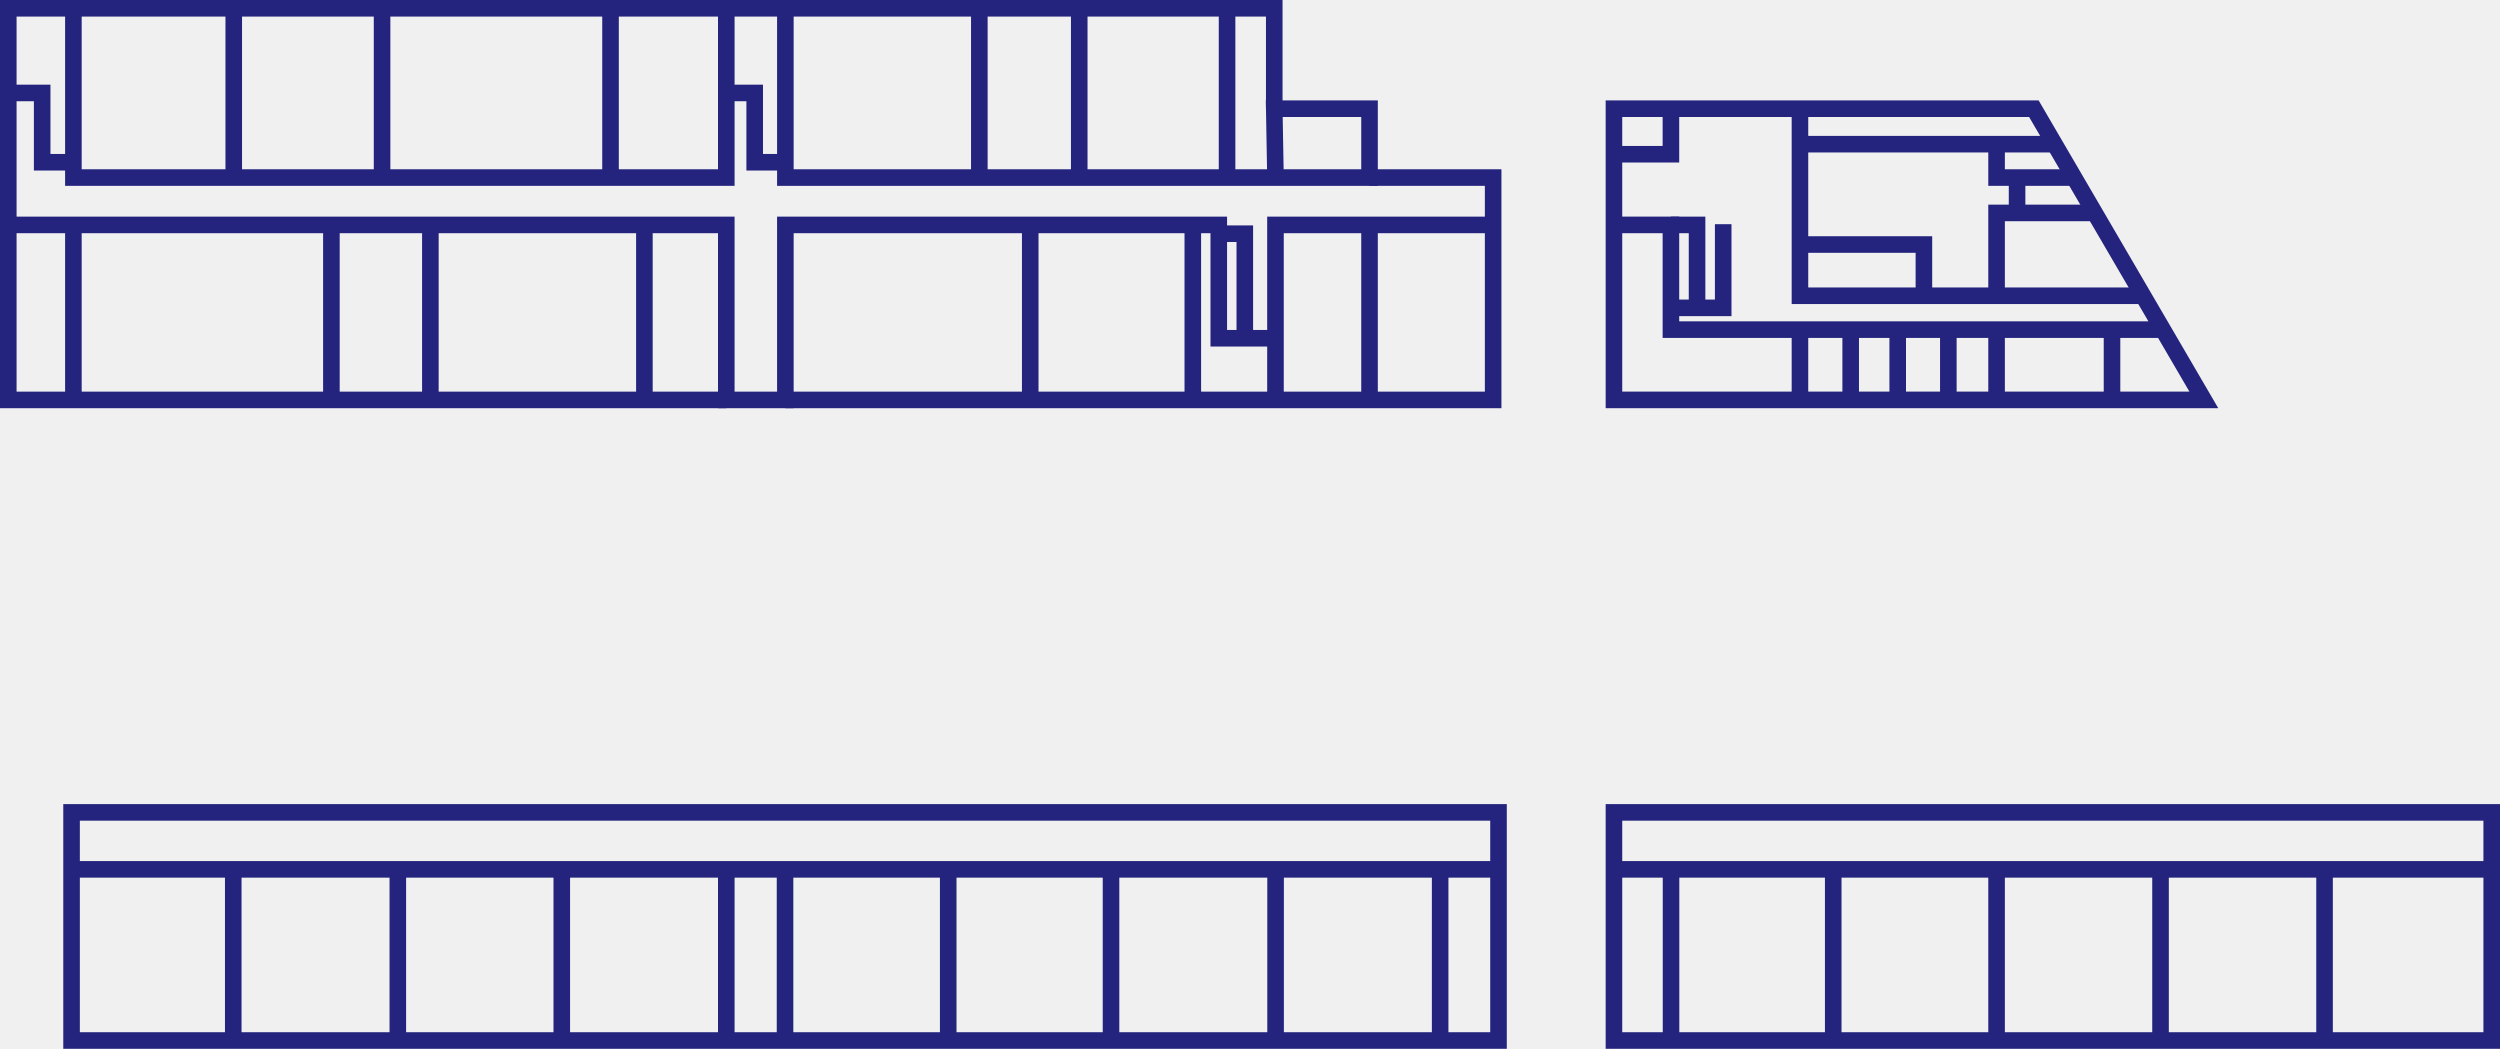
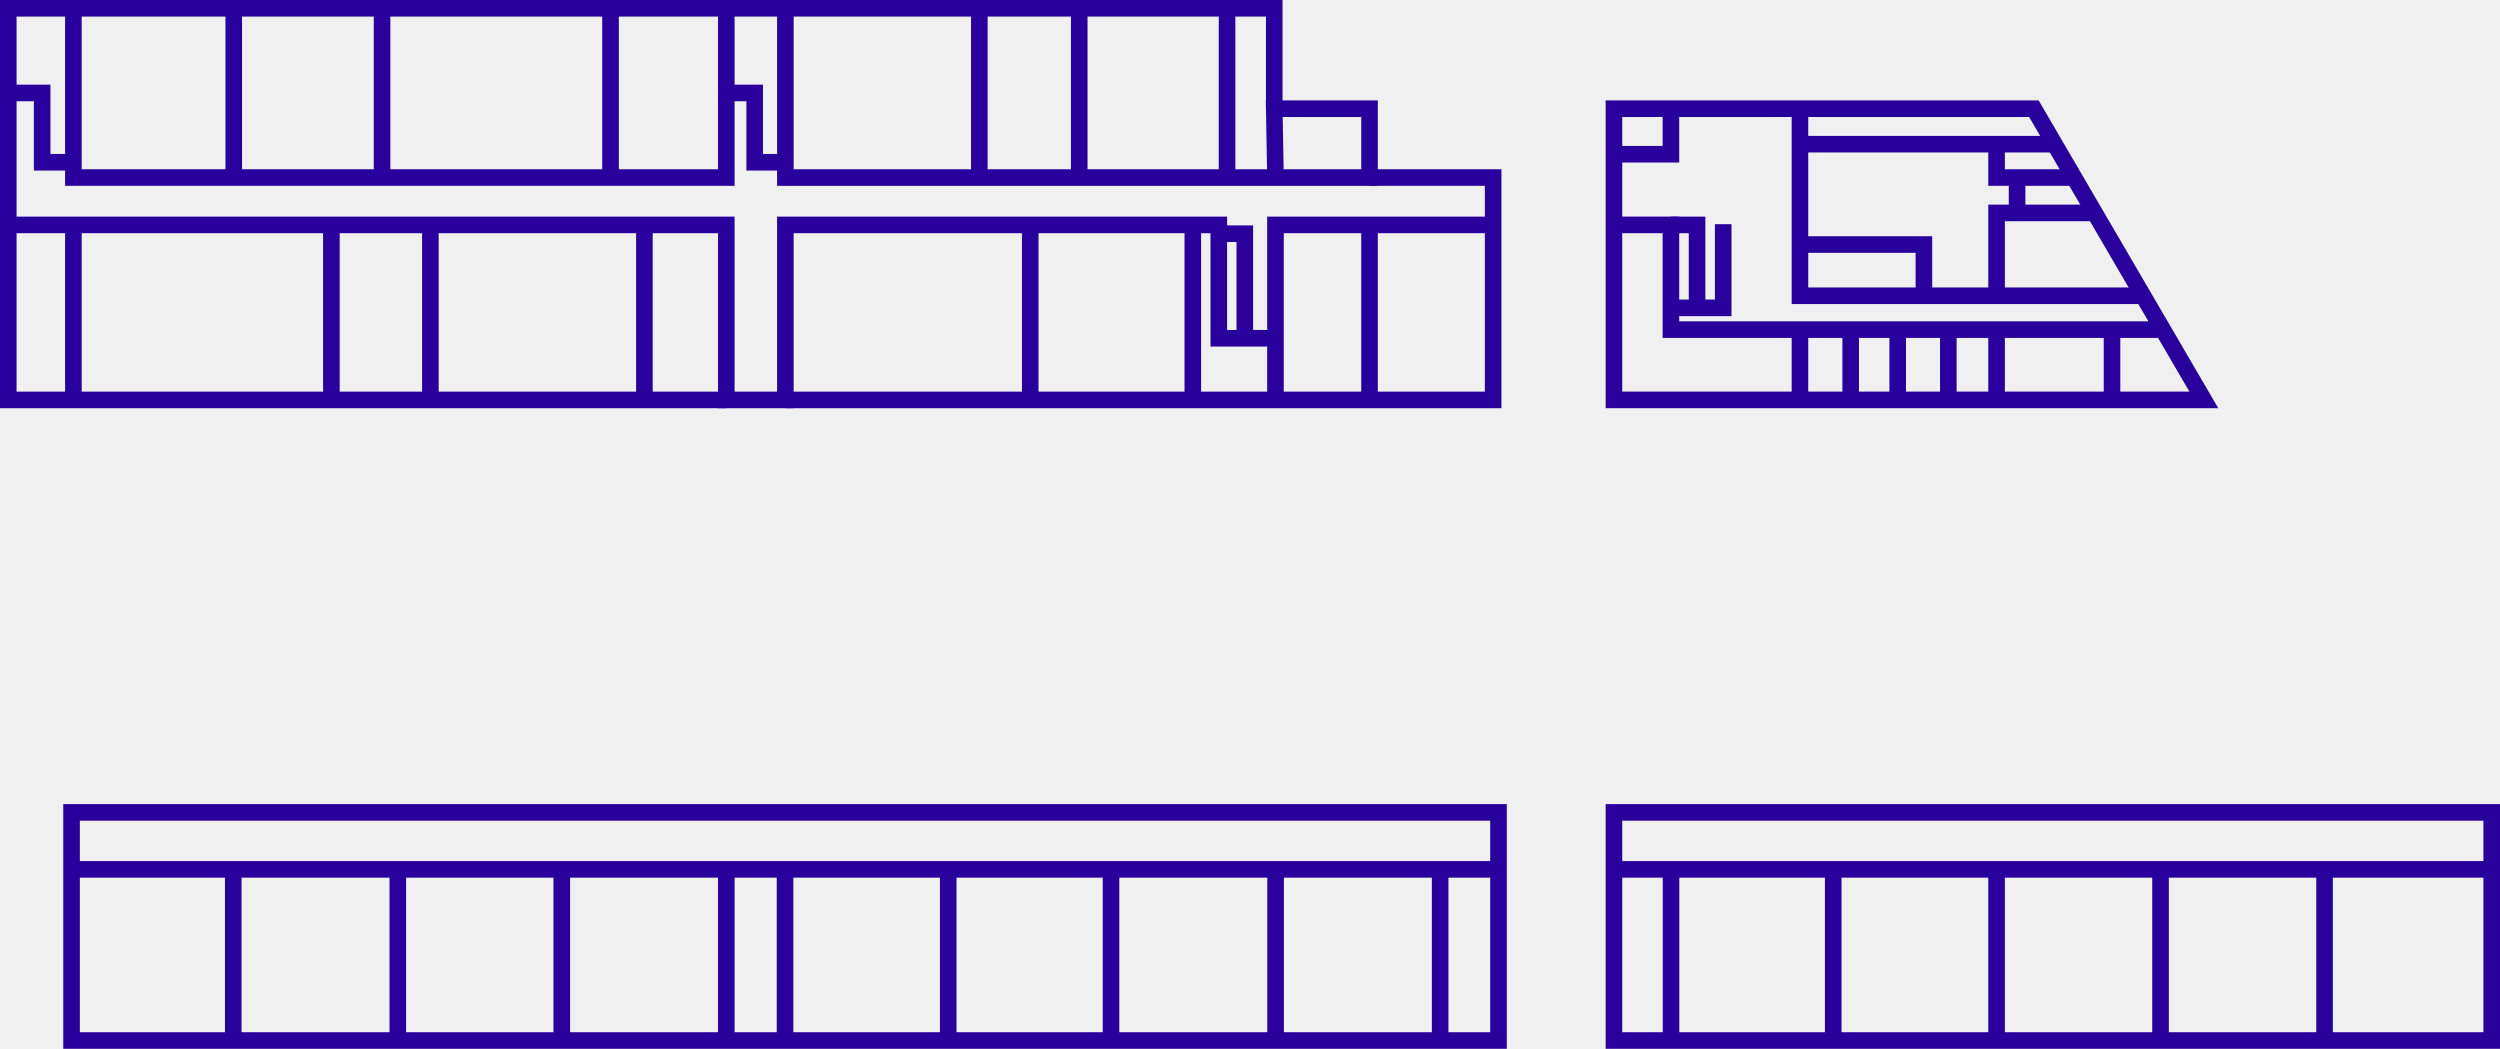
<svg xmlns="http://www.w3.org/2000/svg" id="_レイヤー_2" data-name="レイヤー 2" viewBox="0 0 452.4 189.79">
  <defs>
    <style>
      .cls-1 {
        fill: #fff;
      }

      .cls-1, .cls-2 {
-         stroke: #24247f;
+         stroke: #29009b;
        stroke-miterlimit: 10;
        stroke-width: 3px;
      }

      .cls-2 {
        fill: none;
      }
    </style>
  </defs>
  <g id="_レイヤー_1のコピー" data-name="レイヤー 1のコピー">
    <polyline class="cls-2" points="230.59 19.67 230.59 1.5 1.5 1.5 1.5 72.37 131.43 72.37" />
    <polyline class="cls-2" points="12.95 157.32 271.17 157.32 271.17 188.29 12.95 188.29 12.95 147.01 131.43 147.01 142.12 147.01 271.17 147.01 271.17 157.32" />
    <polyline class="cls-2" points="13.28 1.5 13.28 32.13 131.43 32.13 131.43 1.5" />
    <polyline class="cls-2" points="230.81 61.21 220.55 61.21 220.55 40.7 142.12 40.7 142.12 72.37 131.43 72.37 131.43 40.7 1.5 40.7" />
    <polyline class="cls-2" points="230.81 72.37 230.81 40.7 270.2 40.7" />
    <polyline class="cls-2" points="142.12 1.5 142.12 32.13 247.83 32.13 247.83 19.67 230.59 19.67 230.81 32.13" />
    <polyline class="cls-2" points="450.9 157.32 292.06 157.32 292.06 188.29 450.9 188.29 450.9 147.01 292.06 147.01 292.06 157.32" />
    <polyline class="cls-2" points="311.83 40.57 311.83 55.71 302.37 55.71" />
    <polyline class="cls-2" points="302.37 19.67 302.37 27.91 292.06 27.91" />
    <polyline class="cls-2" points="390.93 59.65 313.94 59.65 302.37 59.65 302.37 40.7 292.06 40.7 292.06 72.37 398.81 72.37 368.05 19.67 292.06 19.67 292.06 40.7" />
    <polyline class="cls-2" points="325.72 19.67 325.72 53.52 387.8 53.52" />
    <line class="cls-2" x1="325.72" y1="59.65" x2="325.72" y2="72.37" />
    <line class="cls-2" x1="222.05" y1="32.13" x2="222.05" y2="1.5" />
    <line class="cls-2" x1="195.3" y1="1.5" x2="195.3" y2="32.13" />
    <line class="cls-2" x1="177.22" y1="32.13" x2="177.22" y2="1.5" />
    <line class="cls-2" x1="110.48" y1="32.13" x2="110.48" y2="1.5" />
    <line class="cls-2" x1="69.14" y1="1.5" x2="69.14" y2="32.13" />
    <line class="cls-2" x1="42.3" y1="32.13" x2="42.3" y2="1.5" />
    <line class="cls-2" x1="13.28" y1="40.7" x2="13.28" y2="72.37" />
    <line class="cls-2" x1="59.97" y1="72.37" x2="59.97" y2="40.7" />
    <line class="cls-2" x1="77.88" y1="40.7" x2="77.88" y2="72.37" />
    <line class="cls-2" x1="116.61" y1="40.7" x2="116.61" y2="72.37" />
    <line class="cls-2" x1="186.43" y1="40.7" x2="186.43" y2="72.37" />
    <line class="cls-2" x1="247.83" y1="40.7" x2="247.83" y2="72.37" />
    <line class="cls-2" x1="420.65" y1="157.32" x2="420.65" y2="188.29" />
    <line class="cls-2" x1="390.97" y1="157.32" x2="390.97" y2="188.29" />
    <line class="cls-2" x1="361.3" y1="188.29" x2="361.3" y2="157.32" />
    <line class="cls-2" x1="331.74" y1="188.29" x2="331.74" y2="157.32" />
    <line class="cls-2" x1="302.39" y1="157.32" x2="302.39" y2="188.29" />
    <line class="cls-2" x1="260.61" y1="188.29" x2="260.61" y2="157.32" />
    <line class="cls-2" x1="230.83" y1="157.32" x2="230.83" y2="188.29" />
    <line class="cls-2" x1="201.05" y1="188.29" x2="201.05" y2="157.32" />
    <line class="cls-2" x1="171.59" y1="157.32" x2="171.59" y2="188.29" />
    <line class="cls-2" x1="142.06" y1="157.32" x2="142.06" y2="188.29" />
    <line class="cls-2" x1="131.43" y1="157.32" x2="131.43" y2="188.29" />
    <line class="cls-2" x1="101.66" y1="157.32" x2="101.66" y2="188.29" />
    <line class="cls-2" x1="71.99" y1="188.29" x2="71.99" y2="157.32" />
    <line class="cls-2" x1="42.21" y1="157.32" x2="42.21" y2="188.29" />
    <polyline class="cls-2" points="13.28 29.36 7.63 29.36 7.63 16.82 1.5 16.82" />
    <polyline class="cls-2" points="131.43 16.82 136.57 16.82 136.57 29.36 142.06 29.36" />
    <polyline class="cls-2" points="220.55 42.29 225.26 42.29 225.26 61.21" />
    <polyline class="cls-2" points="302.37 40.7 307.1 40.7 307.1 55.71" />
    <line class="cls-2" x1="334.9" y1="59.65" x2="334.9" y2="72.37" />
    <line class="cls-2" x1="343.41" y1="59.65" x2="343.41" y2="72.37" />
    <line class="cls-2" x1="352.57" y1="59.65" x2="352.57" y2="72.37" />
    <line class="cls-2" x1="361.3" y1="59.65" x2="361.3" y2="72.37" />
    <line class="cls-2" x1="382.19" y1="59.65" x2="382.19" y2="72.37" />
    <polyline class="cls-2" points="325.72 44.25 348.15 44.25 348.15 53.52" />
    <polyline class="cls-2" points="361.3 53.52 361.3 38.53 378.72 38.53" />
    <polyline class="cls-2" points="325.72 26.09 361.3 26.09 371.79 26.09" />
    <polyline class="cls-2" points="375 32.13 365.17 32.13 361.3 32.13 361.3 26.09" />
    <line class="cls-2" x1="365.01" y1="38.53" x2="365.01" y2="32.13" />
    <line class="cls-1" x1="215.85" y1="72.37" x2="215.85" y2="40.57" />
    <polyline class="cls-2" points="142.12 72.37 270.2 72.37 270.2 32.13 247.83 32.13" />
  </g>
</svg>
